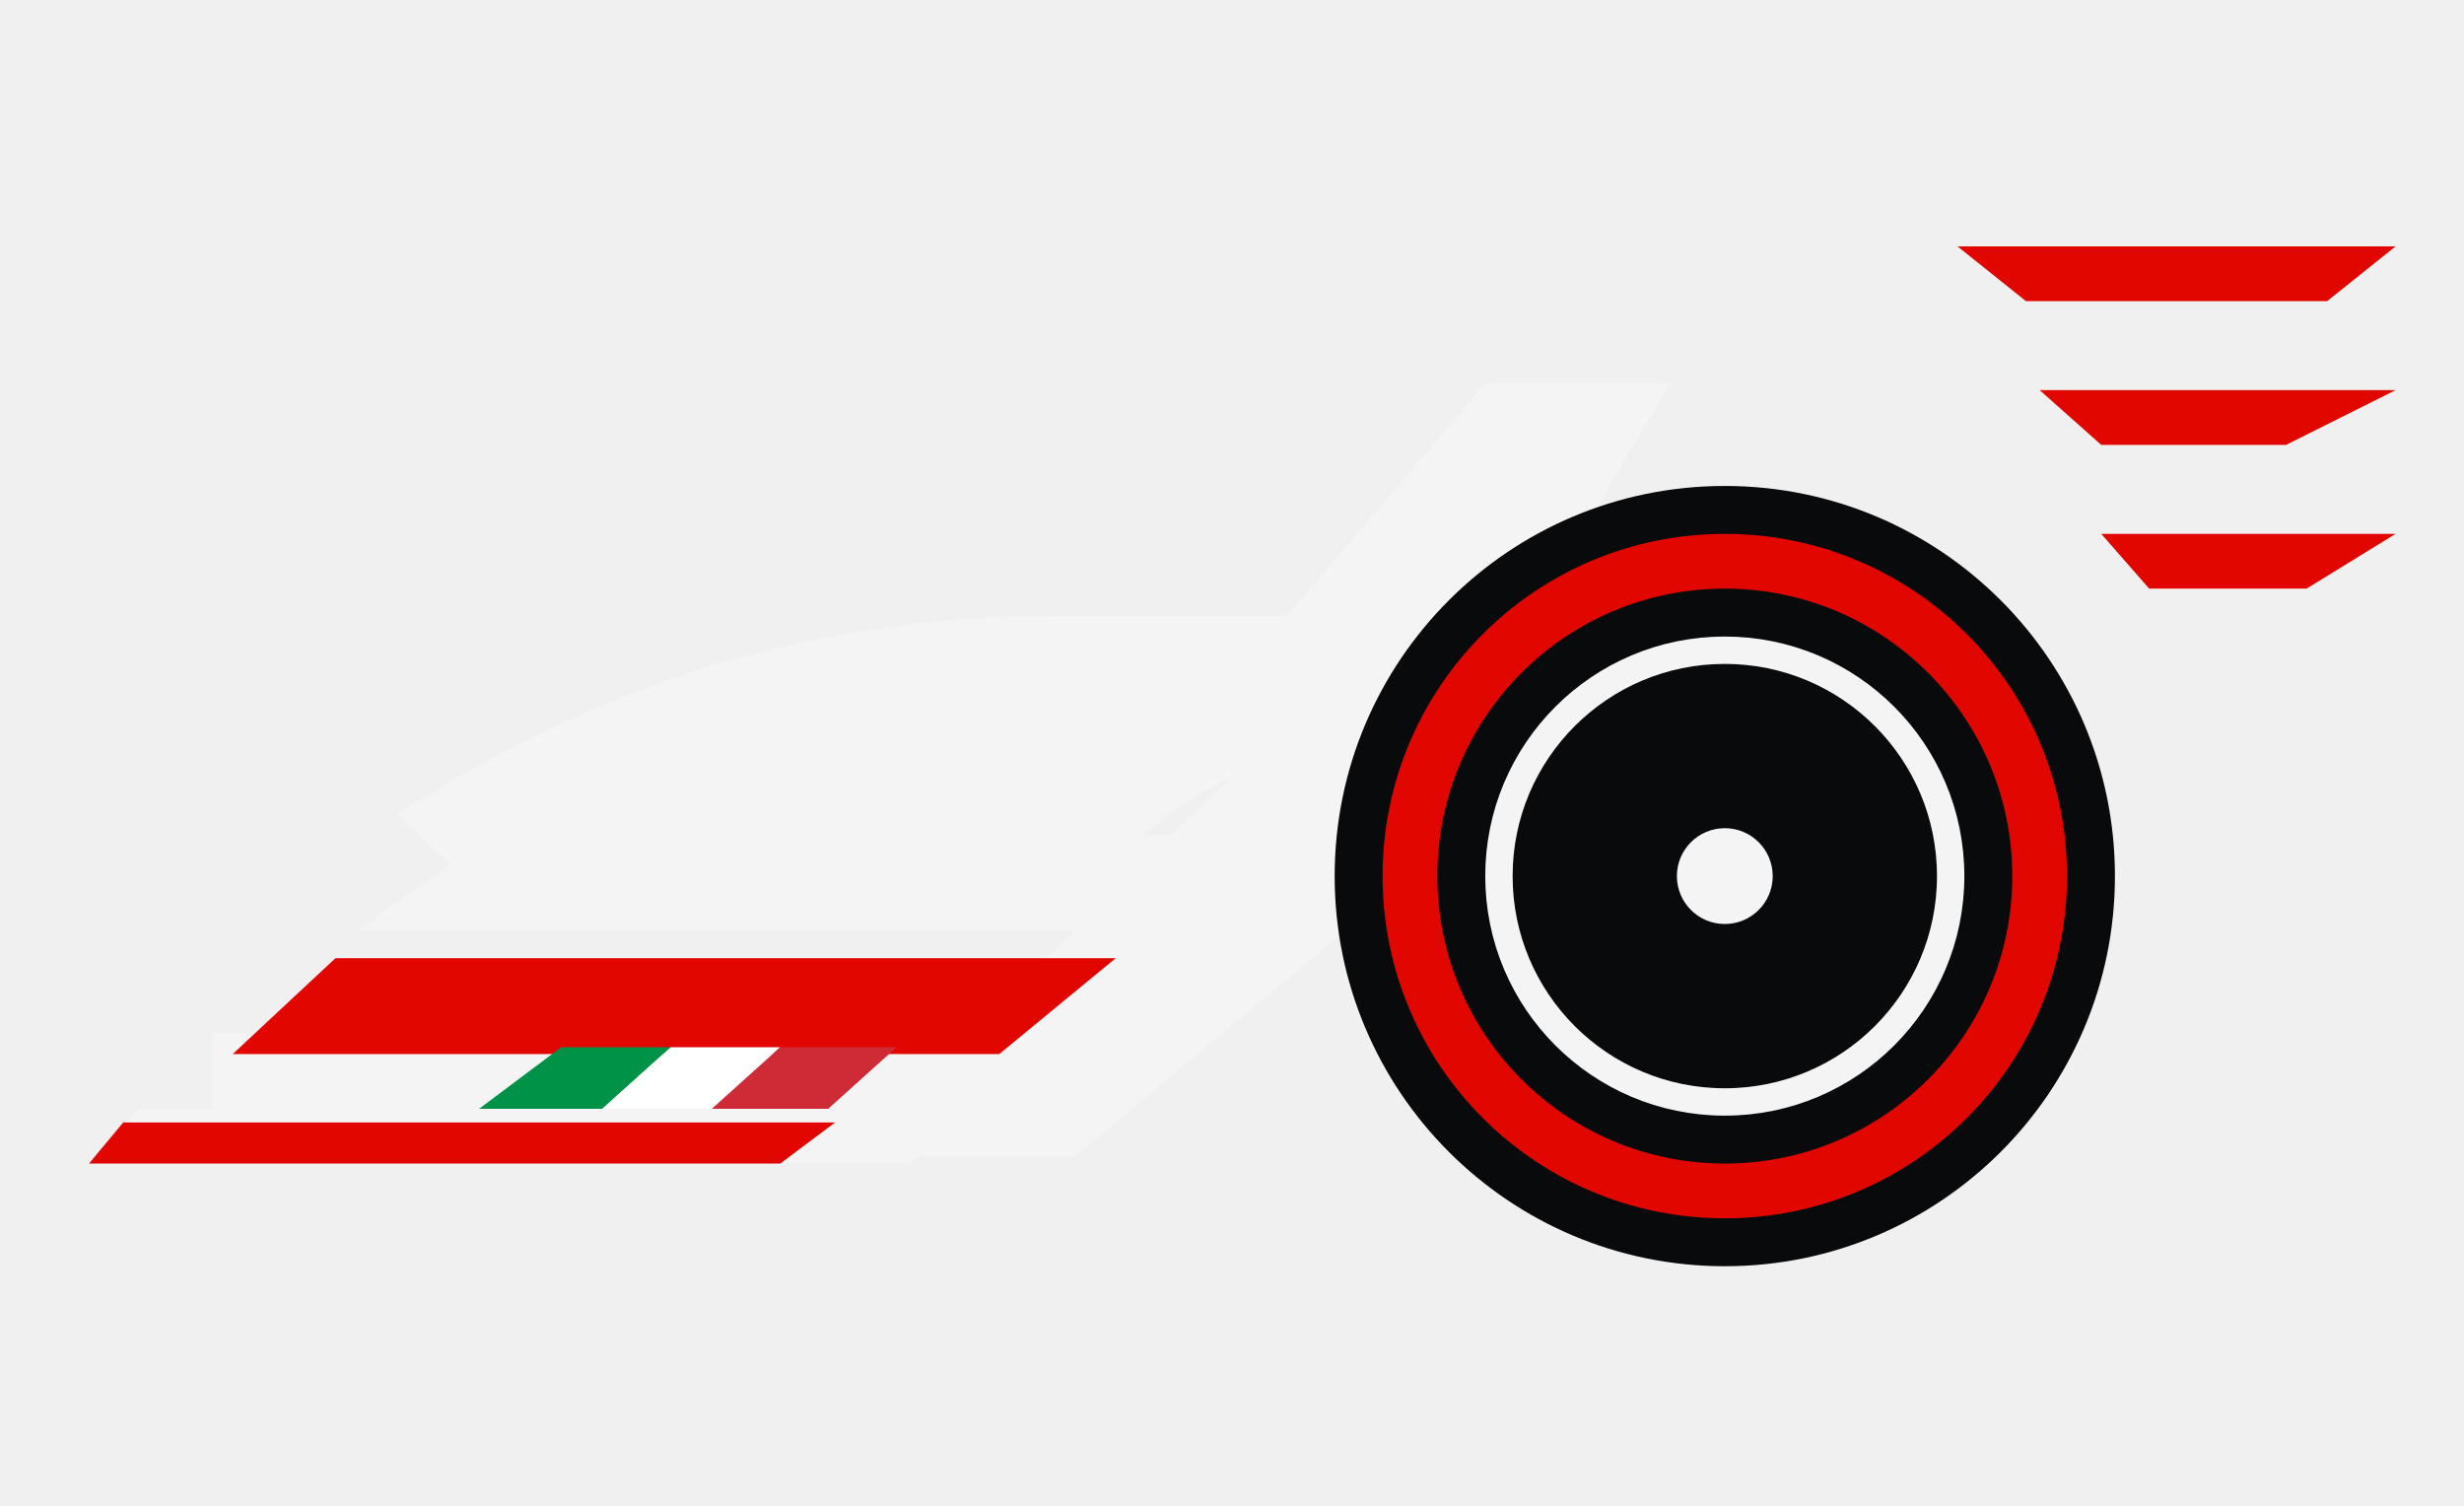
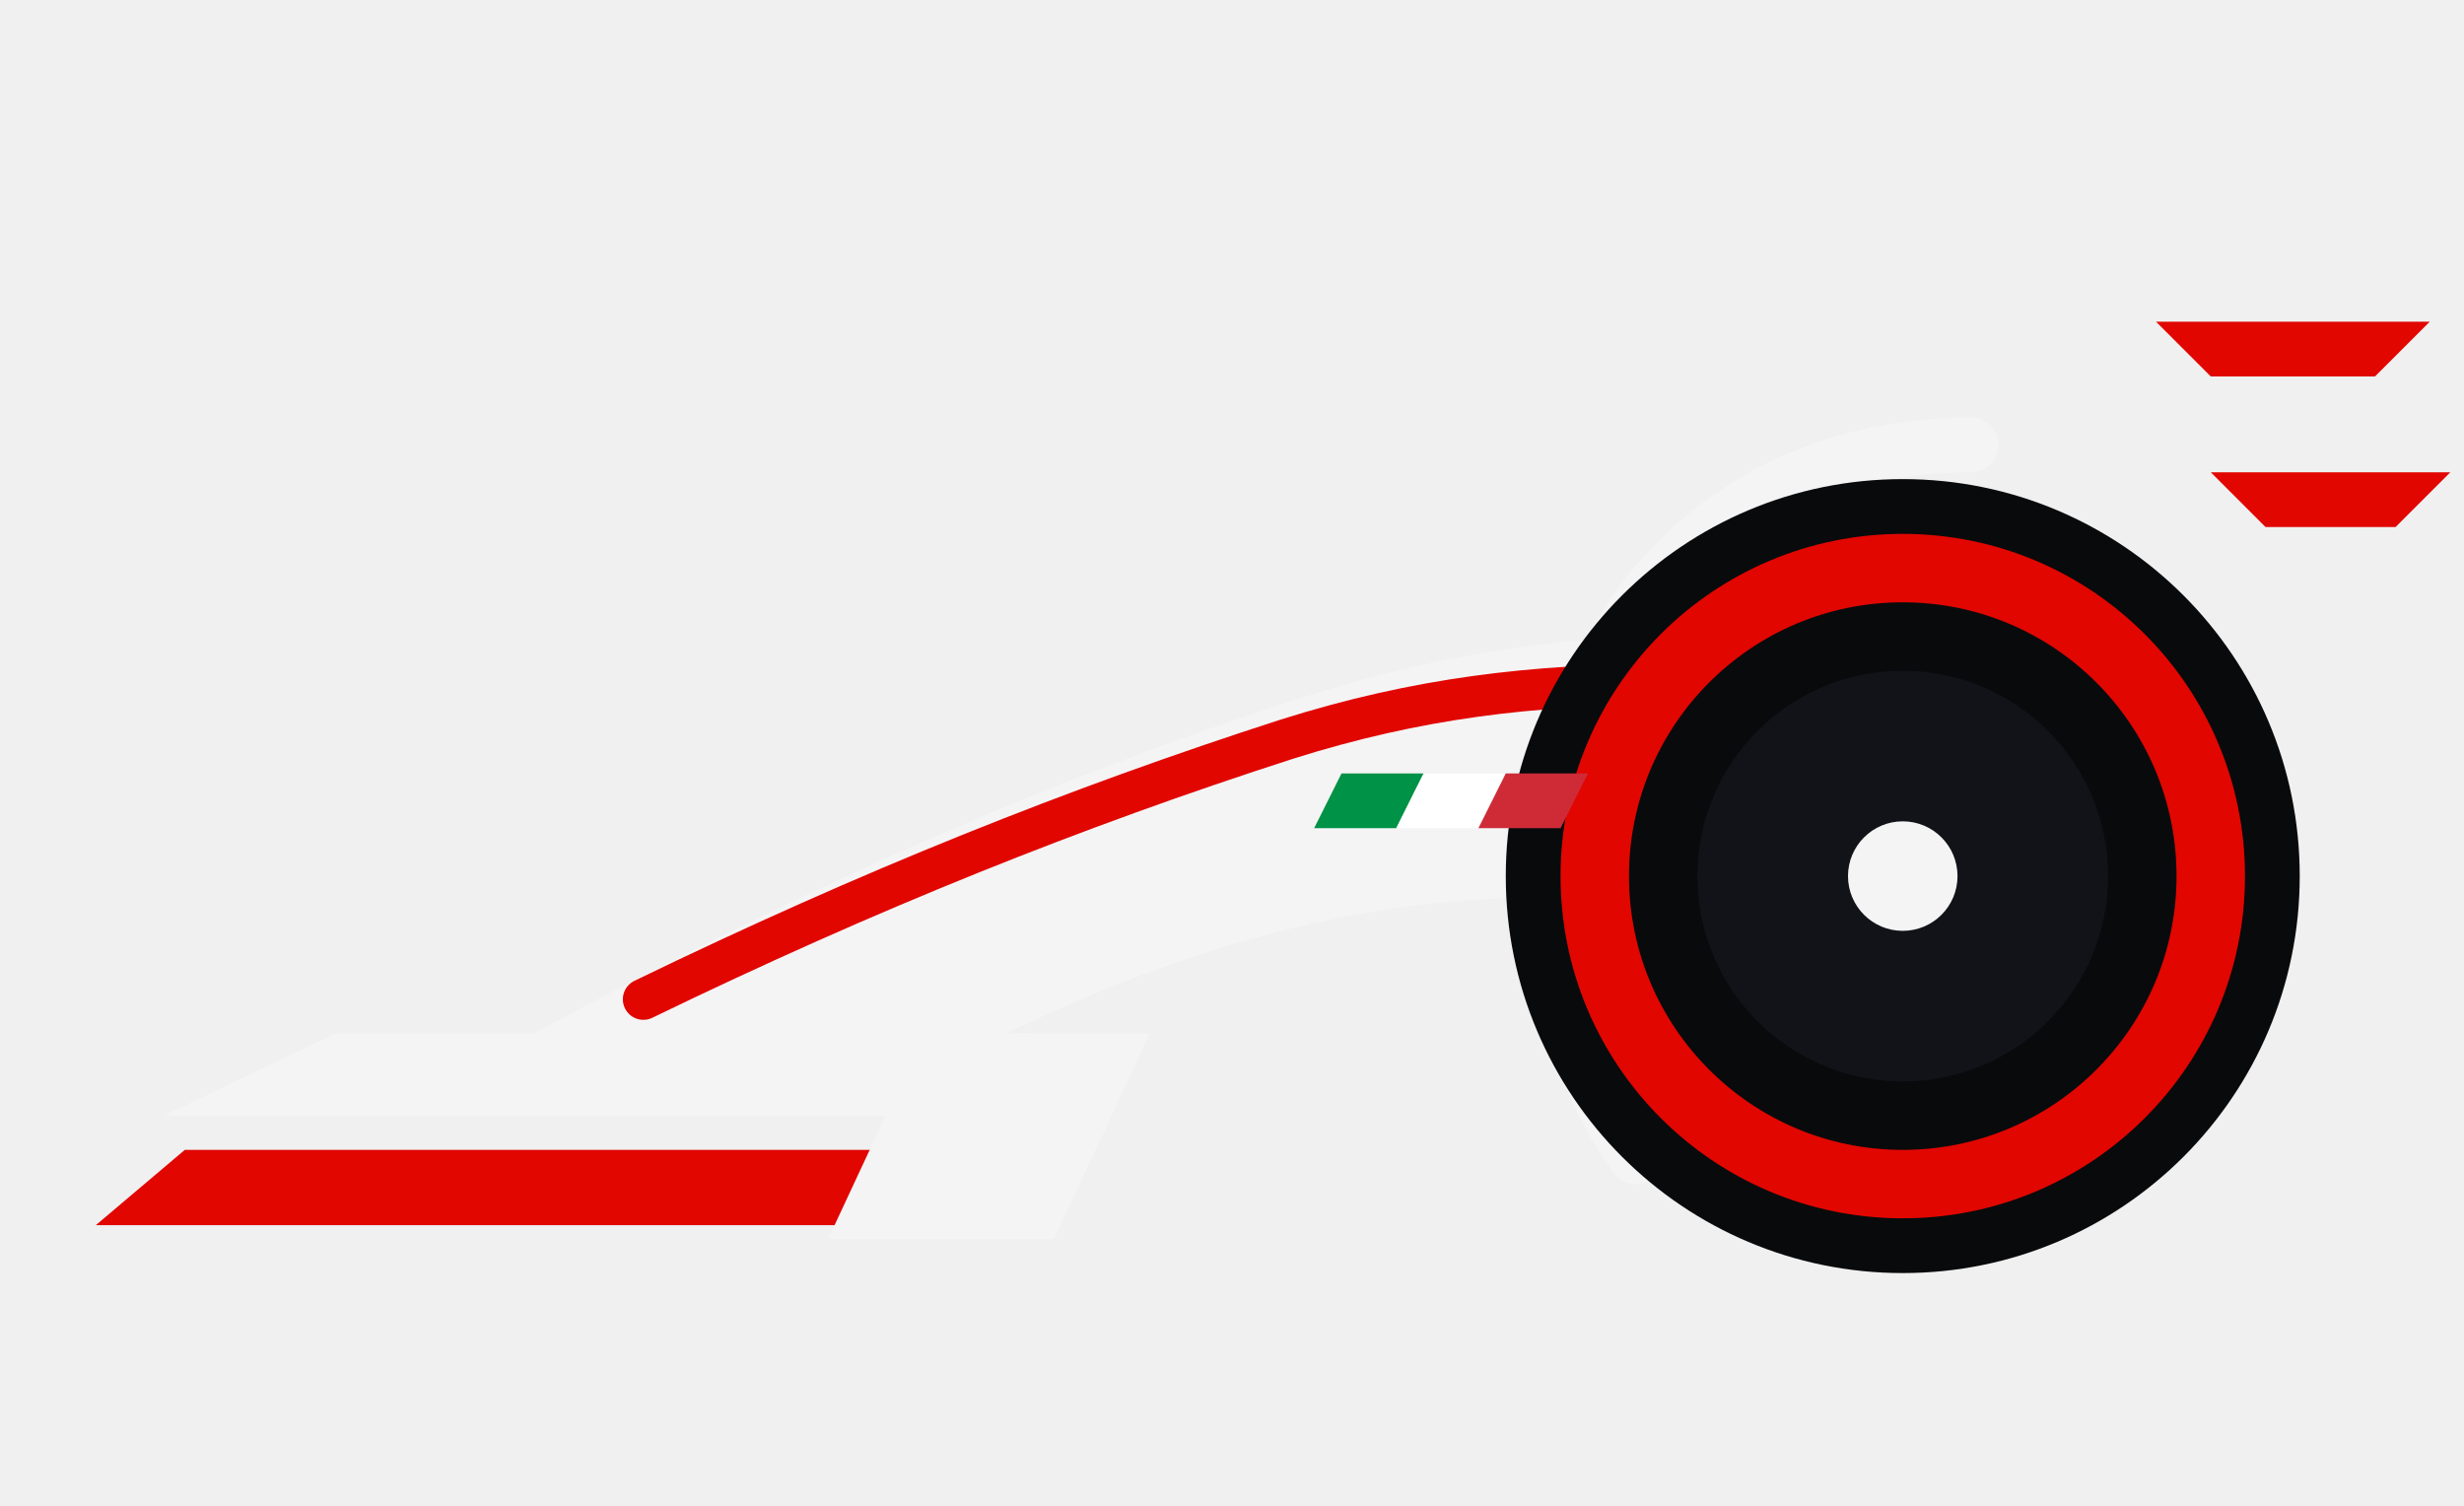
<svg xmlns="http://www.w3.org/2000/svg" viewBox="0 0 360 220" role="img" aria-label="PitMetric">
-   <path fill="#E10600" d="M286 36H350L340 44H296Z" />
-   <path fill="#E10600" d="M298 57H350L334 65H307Z" />
-   <path fill="#E10600" d="M307 78H350L337 86H314Z" />
-   <path fill="#F4F4F5" d="M31 151h111l15-15H52l20-14h99l18-17c12-11 27-17 43-17h14v31h-14c-10 0-19 4-27 10l-48 40H31Z" />
-   <path fill="#F4F4F5" d="M58 119c31-20 62-29 96-29h34l29-34h27l-20 34h22v17h-38c-15 0-29 5-41 15l-13 11H73Z" />
-   <path fill="#E10600" d="M34 154h112l17-14H49Z" />
-   <path fill="#F4F4F5" d="M20 162h123l-10 8H15Z" />
-   <path fill="#E10600" d="M18 164h104l-8 6H13Z" />
-   <circle cx="252" cy="128" r="57" fill="#090A0C" />
-   <circle cx="252" cy="128" r="46" fill="none" stroke="#E10600" stroke-width="8" />
-   <circle cx="252" cy="128" r="33" fill="none" stroke="#F4F4F5" stroke-width="4" />
-   <circle cx="252" cy="128" r="7" fill="#F4F4F5" />
-   <path fill="#009246" d="M82 153h16l-10 9H70Z" />
-   <path fill="#FFFFFF" d="M98 153h16l-10 9H88Z" />
-   <path fill="#CE2B37" d="M114 153h17l-10 9h-17Z" />
+   <path fill="#F4F4F5" d="M24 163H135L151 151H49Z" />
+   <path fill="#E10600" d="M14 179H124L137 168H27Z" />
+   <path fill="#F4F4F5" d="M135 151H168L154 181H121Z" />
+   <path fill="#F4F4F5" d="M78 151C113 132 148 116 184 104C204 97 224 93 244 93H255L272 108L261 131H228C199 131 174 138 147 151H78Z" />
+   <path d="M94 146C127 130 157 118 188 108C207 102 224 100 243 100" fill="none" stroke="#E10600" stroke-width="6" stroke-linecap="round" />
+   <path d="M239 169C226 151 224 126 231 105C240 79 262 65 288 65" fill="none" stroke="#F4F4F5" stroke-width="8" stroke-linecap="round" />
+   <circle cx="278" cy="128" r="58" fill="#090A0C" />
+   <circle cx="278" cy="128" r="45" fill="none" stroke="#E10600" stroke-width="10" />
+   <circle cx="278" cy="128" r="30" fill="#111318" />
+   <circle cx="278" cy="128" r="8" fill="#F4F4F5" />
+   <path fill="#009246" d="M196 113h12l-4 8h-12Z" />
+   <path fill="#FFFFFF" d="M208 113h12l-4 8h-12Z" />
+   <path fill="#CE2B37" d="M220 113h12l-4 8h-12Z" />
+   <path fill="#E10600" d="M315 47H355L347 55H323Z" />
+   <path fill="#E10600" d="M323 69H358L350 77H331Z" />
</svg>
